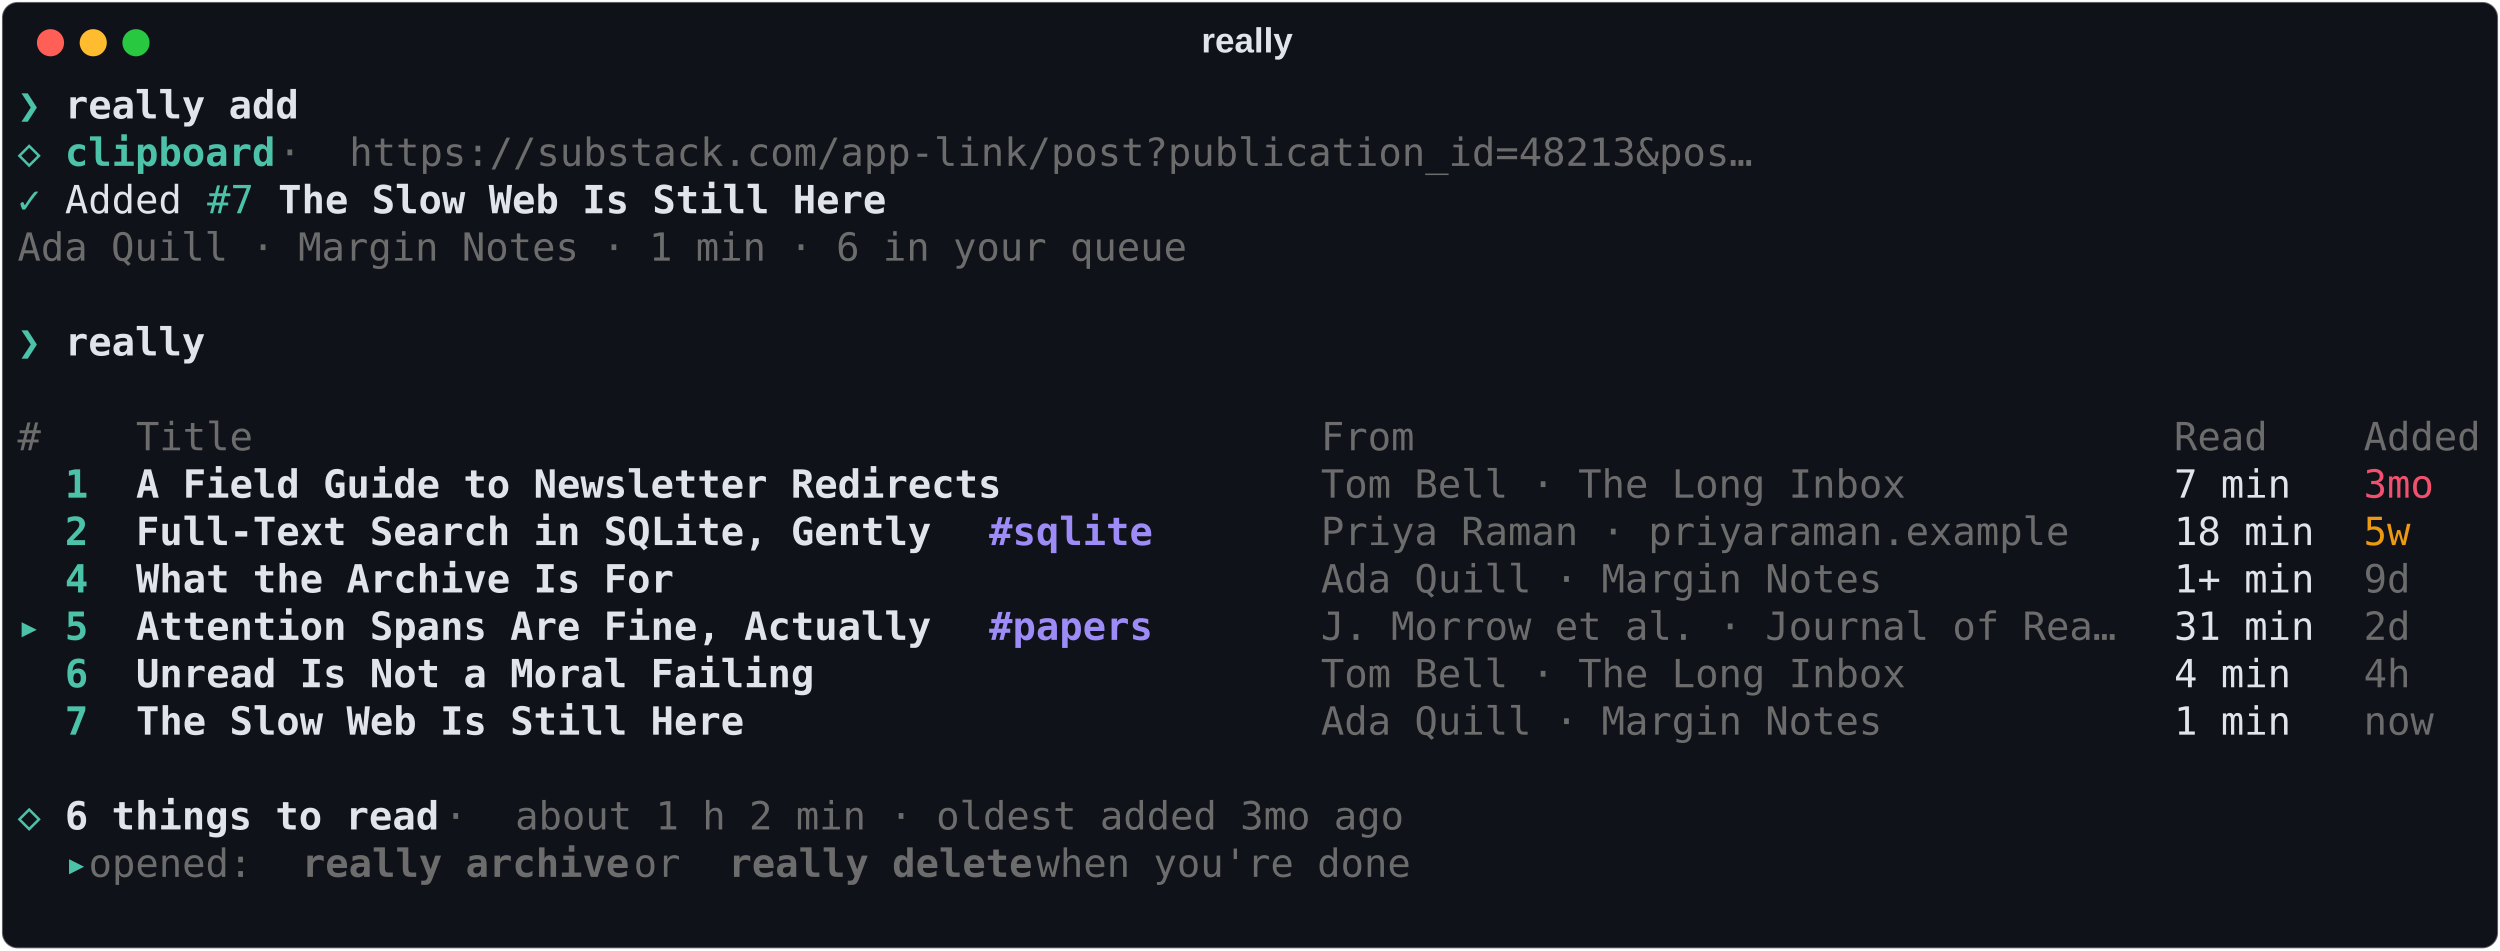
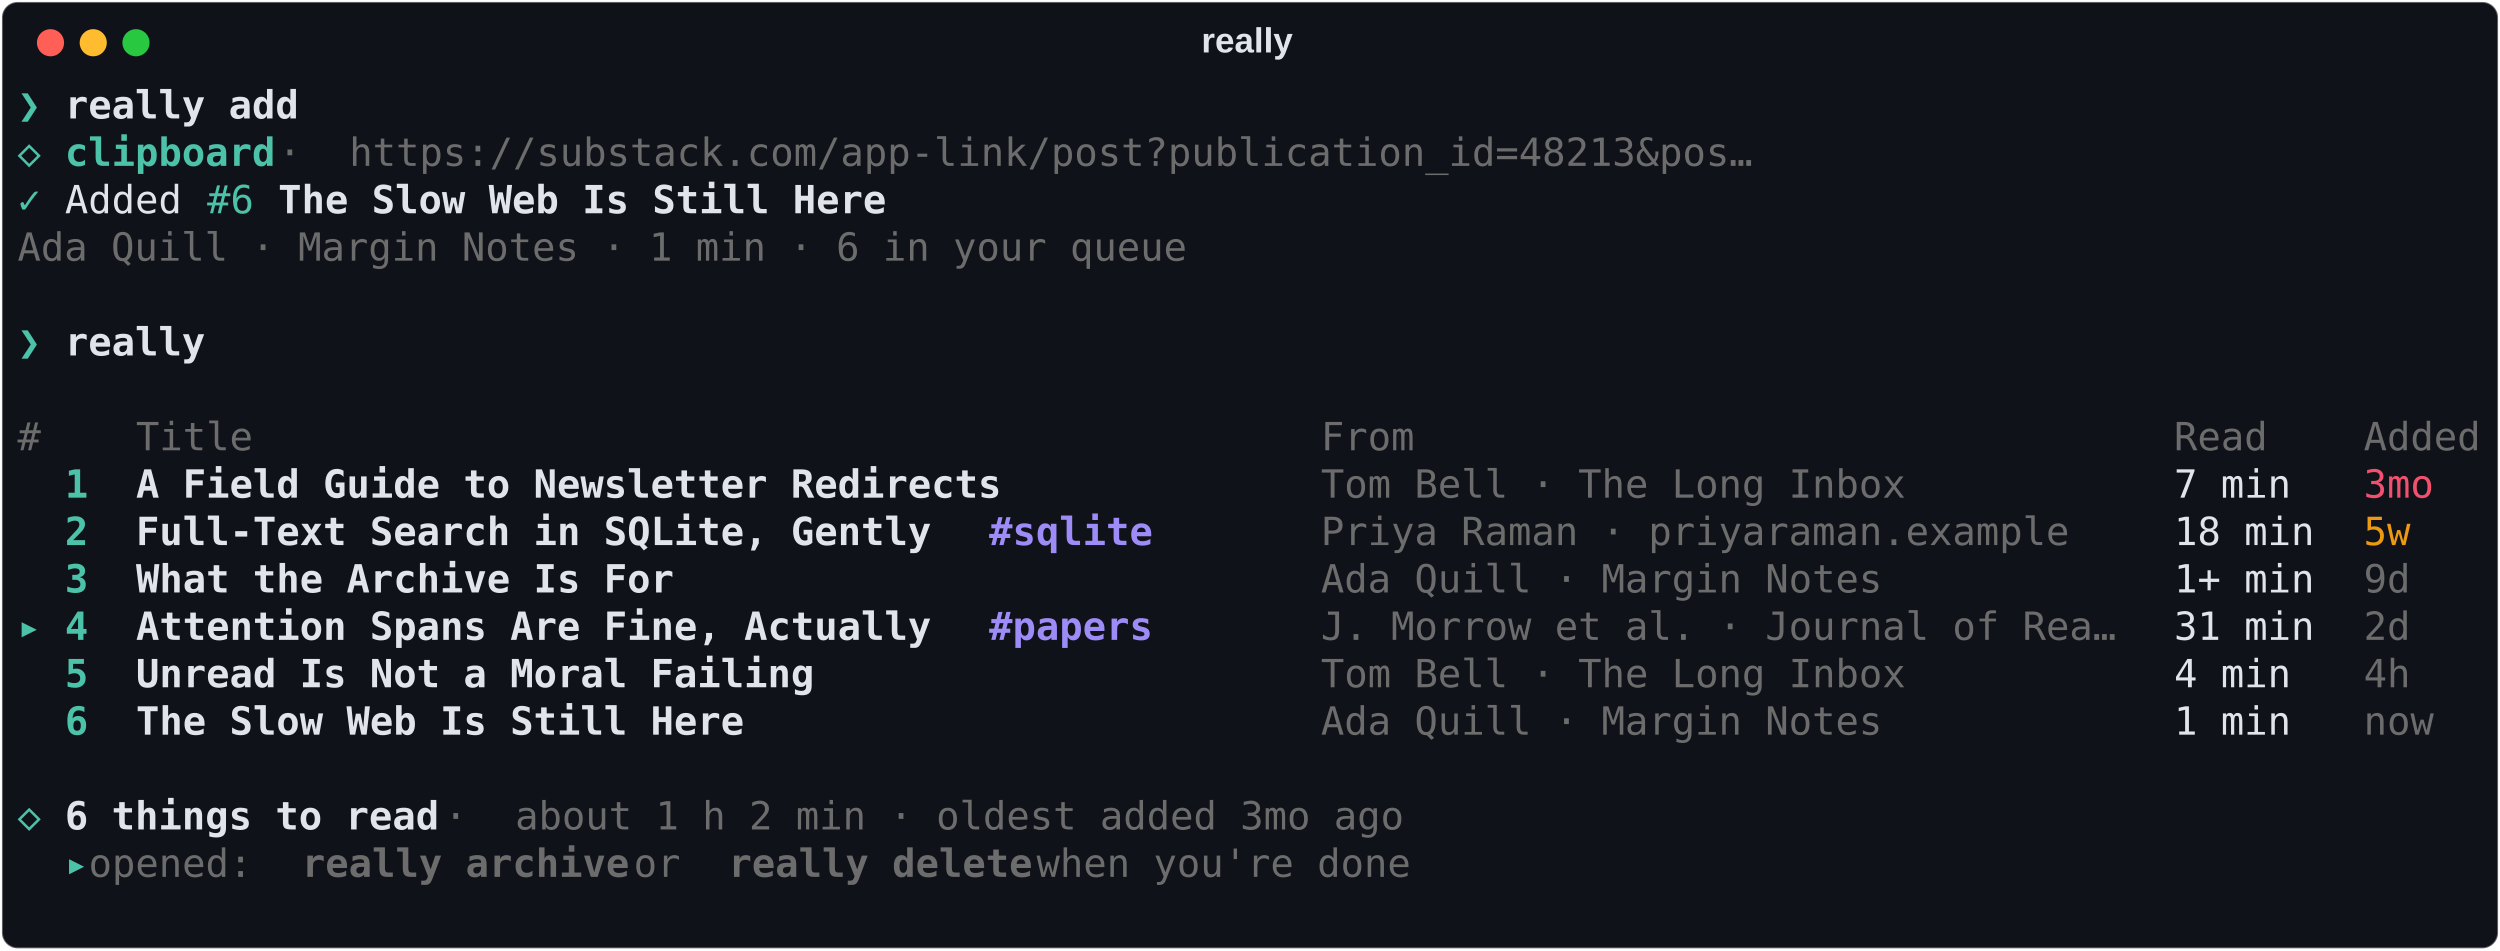
<svg xmlns="http://www.w3.org/2000/svg" class="rich-terminal" viewBox="0 0 1287 489.2">
  <style>

    @font-face {
        font-family: "Fira Code";
        src: local("FiraCode-Regular"),
                url("https://cdnjs.cloudflare.com/ajax/libs/firacode/6.2.0/woff2/FiraCode-Regular.woff2") format("woff2"),
                url("https://cdnjs.cloudflare.com/ajax/libs/firacode/6.2.0/woff/FiraCode-Regular.woff") format("woff");
        font-style: normal;
        font-weight: 400;
    }
    @font-face {
        font-family: "Fira Code";
        src: local("FiraCode-Bold"),
                url("https://cdnjs.cloudflare.com/ajax/libs/firacode/6.2.0/woff2/FiraCode-Bold.woff2") format("woff2"),
                url("https://cdnjs.cloudflare.com/ajax/libs/firacode/6.2.0/woff/FiraCode-Bold.woff") format("woff");
        font-style: bold;
        font-weight: 700;
    }

-     .terminal-574112603-matrix {
+     .terminal-3613279062-matrix {
        font-family: Fira Code, monospace;
        font-size: 20px;
        line-height: 24.4px;
        font-variant-east-asian: full-width;
    }

-     .terminal-574112603-title {
+     .terminal-3613279062-title {
        font-size: 18px;
        font-weight: bold;
        font-family: arial;
    }

-     .terminal-574112603-r1 { fill: #4cc2a8;font-weight: bold }
- .terminal-574112603-r2 { fill: #e2e4ec;font-weight: bold }
- .terminal-574112603-r3 { fill: #e2e4ec }
- .terminal-574112603-r4 { fill: #4cc2a8 }
- .terminal-574112603-r5 { fill: #6c6c6c }
- .terminal-574112603-r6 { fill: #f2506e }
- .terminal-574112603-r7 { fill: #9d8cf7;font-weight: bold }
- .terminal-574112603-r8 { fill: #eb9a12 }
- .terminal-574112603-r9 { fill: #6c6c6c;font-weight: bold }
+     .terminal-3613279062-r1 { fill: #4cc2a8;font-weight: bold }
+ .terminal-3613279062-r2 { fill: #e2e4ec;font-weight: bold }
+ .terminal-3613279062-r3 { fill: #e2e4ec }
+ .terminal-3613279062-r4 { fill: #4cc2a8 }
+ .terminal-3613279062-r5 { fill: #6c6c6c }
+ .terminal-3613279062-r6 { fill: #f2506e }
+ .terminal-3613279062-r7 { fill: #9d8cf7;font-weight: bold }
+ .terminal-3613279062-r8 { fill: #eb9a12 }
+ .terminal-3613279062-r9 { fill: #6c6c6c;font-weight: bold }
    </style>
  <defs>
-     <clipPath id="terminal-574112603-clip-terminal">
+     <clipPath id="terminal-3613279062-clip-terminal">
      <rect x="0" y="0" width="1267.8" height="438.2" />
    </clipPath>
-     <clipPath id="terminal-574112603-line-0">
+     <clipPath id="terminal-3613279062-line-0">
      <rect x="0" y="1.5" width="1268.8" height="24.65" />
    </clipPath>
-     <clipPath id="terminal-574112603-line-1">
+     <clipPath id="terminal-3613279062-line-1">
      <rect x="0" y="25.9" width="1268.8" height="24.65" />
    </clipPath>
-     <clipPath id="terminal-574112603-line-2">
+     <clipPath id="terminal-3613279062-line-2">
      <rect x="0" y="50.3" width="1268.8" height="24.65" />
    </clipPath>
-     <clipPath id="terminal-574112603-line-3">
+     <clipPath id="terminal-3613279062-line-3">
      <rect x="0" y="74.7" width="1268.8" height="24.65" />
    </clipPath>
-     <clipPath id="terminal-574112603-line-4">
+     <clipPath id="terminal-3613279062-line-4">
      <rect x="0" y="99.1" width="1268.8" height="24.65" />
    </clipPath>
-     <clipPath id="terminal-574112603-line-5">
+     <clipPath id="terminal-3613279062-line-5">
      <rect x="0" y="123.5" width="1268.8" height="24.65" />
    </clipPath>
-     <clipPath id="terminal-574112603-line-6">
+     <clipPath id="terminal-3613279062-line-6">
      <rect x="0" y="147.9" width="1268.8" height="24.65" />
    </clipPath>
-     <clipPath id="terminal-574112603-line-7">
+     <clipPath id="terminal-3613279062-line-7">
      <rect x="0" y="172.3" width="1268.8" height="24.65" />
    </clipPath>
-     <clipPath id="terminal-574112603-line-8">
+     <clipPath id="terminal-3613279062-line-8">
      <rect x="0" y="196.7" width="1268.8" height="24.65" />
    </clipPath>
-     <clipPath id="terminal-574112603-line-9">
+     <clipPath id="terminal-3613279062-line-9">
      <rect x="0" y="221.1" width="1268.8" height="24.65" />
    </clipPath>
-     <clipPath id="terminal-574112603-line-10">
+     <clipPath id="terminal-3613279062-line-10">
      <rect x="0" y="245.5" width="1268.8" height="24.65" />
    </clipPath>
-     <clipPath id="terminal-574112603-line-11">
+     <clipPath id="terminal-3613279062-line-11">
      <rect x="0" y="269.9" width="1268.8" height="24.65" />
    </clipPath>
-     <clipPath id="terminal-574112603-line-12">
+     <clipPath id="terminal-3613279062-line-12">
      <rect x="0" y="294.3" width="1268.8" height="24.65" />
    </clipPath>
-     <clipPath id="terminal-574112603-line-13">
+     <clipPath id="terminal-3613279062-line-13">
      <rect x="0" y="318.7" width="1268.8" height="24.65" />
    </clipPath>
-     <clipPath id="terminal-574112603-line-14">
+     <clipPath id="terminal-3613279062-line-14">
      <rect x="0" y="343.1" width="1268.8" height="24.65" />
    </clipPath>
-     <clipPath id="terminal-574112603-line-15">
+     <clipPath id="terminal-3613279062-line-15">
      <rect x="0" y="367.5" width="1268.8" height="24.65" />
    </clipPath>
-     <clipPath id="terminal-574112603-line-16">
+     <clipPath id="terminal-3613279062-line-16">
      <rect x="0" y="391.9" width="1268.8" height="24.65" />
    </clipPath>
  </defs>
  <rect fill="#101219" stroke="rgba(255,255,255,0.35)" stroke-width="1" x="1" y="1" width="1285" height="487.2" rx="8" />
-   <text class="terminal-574112603-title" fill="#e2e4ec" text-anchor="middle" x="642" y="27">really</text>
+   <text class="terminal-3613279062-title" fill="#e2e4ec" text-anchor="middle" x="642" y="27">really</text>
  <g transform="translate(26,22)">
    <circle cx="0" cy="0" r="7" fill="#ff5f57" />
    <circle cx="22" cy="0" r="7" fill="#febc2e" />
    <circle cx="44" cy="0" r="7" fill="#28c840" />
  </g>
-   <g transform="translate(9, 41)" clip-path="url(#terminal-574112603-clip-terminal)">
-     <g class="terminal-574112603-matrix">
-       <text class="terminal-574112603-r1" x="0" y="20" textLength="24.4" clip-path="url(#terminal-574112603-line-0)">❯ </text>
-       <text class="terminal-574112603-r2" x="24.4" y="20" textLength="122" clip-path="url(#terminal-574112603-line-0)">really add</text>
-       <text class="terminal-574112603-r3" x="1268.8" y="20" textLength="12.2" clip-path="url(#terminal-574112603-line-0)">
- </text>
-       <text class="terminal-574112603-r4" x="0" y="44.4" textLength="24.4" clip-path="url(#terminal-574112603-line-1)">◇ </text>
-       <text class="terminal-574112603-r1" x="24.4" y="44.4" textLength="109.8" clip-path="url(#terminal-574112603-line-1)">clipboard</text>
-       <text class="terminal-574112603-r5" x="134.2" y="44.4" textLength="36.6" clip-path="url(#terminal-574112603-line-1)"> · </text>
-       <text class="terminal-574112603-r5" x="170.8" y="44.4" textLength="732" clip-path="url(#terminal-574112603-line-1)">https://substack.com/app-link/post?publication_id=48213&amp;pos…</text>
-       <text class="terminal-574112603-r3" x="1268.8" y="44.4" textLength="12.2" clip-path="url(#terminal-574112603-line-1)">
- </text>
-       <text class="terminal-574112603-r1" x="0" y="68.8" textLength="24.4" clip-path="url(#terminal-574112603-line-2)">✓ </text>
-       <text class="terminal-574112603-r3" x="24.4" y="68.8" textLength="73.2" clip-path="url(#terminal-574112603-line-2)">Added </text>
-       <text class="terminal-574112603-r4" x="97.6" y="68.8" textLength="36.6" clip-path="url(#terminal-574112603-line-2)">#7 </text>
-       <text class="terminal-574112603-r2" x="134.2" y="68.8" textLength="317.2" clip-path="url(#terminal-574112603-line-2)">The Slow Web Is Still Here</text>
-       <text class="terminal-574112603-r3" x="1268.8" y="68.8" textLength="12.2" clip-path="url(#terminal-574112603-line-2)">
- </text>
-       <text class="terminal-574112603-r5" x="0" y="93.2" textLength="634.4" clip-path="url(#terminal-574112603-line-3)">  Ada Quill · Margin Notes · 1 min · 6 in your queue</text>
-       <text class="terminal-574112603-r3" x="1268.8" y="93.2" textLength="12.2" clip-path="url(#terminal-574112603-line-3)">
- </text>
-       <text class="terminal-574112603-r3" x="1268.8" y="117.6" textLength="12.2" clip-path="url(#terminal-574112603-line-4)">
- </text>
-       <text class="terminal-574112603-r1" x="0" y="142" textLength="24.4" clip-path="url(#terminal-574112603-line-5)">❯ </text>
-       <text class="terminal-574112603-r2" x="24.4" y="142" textLength="73.2" clip-path="url(#terminal-574112603-line-5)">really</text>
-       <text class="terminal-574112603-r3" x="1268.8" y="142" textLength="12.2" clip-path="url(#terminal-574112603-line-5)">
- </text>
-       <text class="terminal-574112603-r3" x="1268.8" y="166.4" textLength="12.2" clip-path="url(#terminal-574112603-line-6)">
- </text>
-       <text class="terminal-574112603-r5" x="0" y="190.8" textLength="36.6" clip-path="url(#terminal-574112603-line-7)">  #</text>
-       <text class="terminal-574112603-r5" x="61" y="190.8" textLength="585.6" clip-path="url(#terminal-574112603-line-7)">Title                                           </text>
-       <text class="terminal-574112603-r5" x="671" y="190.8" textLength="414.8" clip-path="url(#terminal-574112603-line-7)">From                              </text>
-       <text class="terminal-574112603-r5" x="1110.2" y="190.8" textLength="73.2" clip-path="url(#terminal-574112603-line-7)">  Read</text>
-       <text class="terminal-574112603-r5" x="1207.8" y="190.8" textLength="61" clip-path="url(#terminal-574112603-line-7)">Added</text>
-       <text class="terminal-574112603-r3" x="1268.8" y="190.8" textLength="12.2" clip-path="url(#terminal-574112603-line-7)">
- </text>
-       <text class="terminal-574112603-r1" x="24.4" y="215.2" textLength="12.2" clip-path="url(#terminal-574112603-line-8)">1</text>
-       <text class="terminal-574112603-r2" x="61" y="215.2" textLength="585.6" clip-path="url(#terminal-574112603-line-8)">A Field Guide to Newsletter Redirects           </text>
-       <text class="terminal-574112603-r5" x="671" y="215.2" textLength="414.8" clip-path="url(#terminal-574112603-line-8)">Tom Bell · The Long Inbox         </text>
-       <text class="terminal-574112603-r3" x="1110.2" y="215.2" textLength="73.2" clip-path="url(#terminal-574112603-line-8)"> 7 min</text>
-       <text class="terminal-574112603-r6" x="1207.8" y="215.2" textLength="61" clip-path="url(#terminal-574112603-line-8)">  3mo</text>
-       <text class="terminal-574112603-r3" x="1268.8" y="215.2" textLength="12.2" clip-path="url(#terminal-574112603-line-8)">
- </text>
-       <text class="terminal-574112603-r1" x="24.4" y="239.6" textLength="12.2" clip-path="url(#terminal-574112603-line-9)">2</text>
-       <text class="terminal-574112603-r2" x="61" y="239.6" textLength="439.2" clip-path="url(#terminal-574112603-line-9)">Full-Text Search in SQLite, Gently  </text>
-       <text class="terminal-574112603-r7" x="500.2" y="239.6" textLength="85.4" clip-path="url(#terminal-574112603-line-9)">#sqlite</text>
-       <text class="terminal-574112603-r5" x="671" y="239.6" textLength="414.8" clip-path="url(#terminal-574112603-line-9)">Priya Raman · priyaraman.example  </text>
-       <text class="terminal-574112603-r3" x="1110.2" y="239.6" textLength="73.2" clip-path="url(#terminal-574112603-line-9)">18 min</text>
-       <text class="terminal-574112603-r8" x="1207.8" y="239.6" textLength="61" clip-path="url(#terminal-574112603-line-9)">   5w</text>
-       <text class="terminal-574112603-r3" x="1268.8" y="239.6" textLength="12.2" clip-path="url(#terminal-574112603-line-9)">
- </text>
-       <text class="terminal-574112603-r1" x="24.4" y="264" textLength="12.2" clip-path="url(#terminal-574112603-line-10)">4</text>
-       <text class="terminal-574112603-r2" x="61" y="264" textLength="585.6" clip-path="url(#terminal-574112603-line-10)">What the Archive Is For                         </text>
-       <text class="terminal-574112603-r5" x="671" y="264" textLength="414.8" clip-path="url(#terminal-574112603-line-10)">Ada Quill · Margin Notes          </text>
-       <text class="terminal-574112603-r3" x="1110.2" y="264" textLength="73.2" clip-path="url(#terminal-574112603-line-10)">1+ min</text>
-       <text class="terminal-574112603-r5" x="1207.8" y="264" textLength="61" clip-path="url(#terminal-574112603-line-10)">   9d</text>
-       <text class="terminal-574112603-r3" x="1268.8" y="264" textLength="12.2" clip-path="url(#terminal-574112603-line-10)">
- </text>
-       <text class="terminal-574112603-r4" x="0" y="288.4" textLength="24.4" clip-path="url(#terminal-574112603-line-11)">▸ </text>
-       <text class="terminal-574112603-r1" x="24.4" y="288.4" textLength="12.2" clip-path="url(#terminal-574112603-line-11)">5</text>
-       <text class="terminal-574112603-r2" x="61" y="288.4" textLength="439.2" clip-path="url(#terminal-574112603-line-11)">Attention Spans Are Fine, Actually  </text>
-       <text class="terminal-574112603-r7" x="500.2" y="288.4" textLength="85.4" clip-path="url(#terminal-574112603-line-11)">#papers</text>
-       <text class="terminal-574112603-r5" x="671" y="288.4" textLength="414.8" clip-path="url(#terminal-574112603-line-11)">J. Morrow et al. · Journal of Rea…</text>
-       <text class="terminal-574112603-r3" x="1110.2" y="288.4" textLength="73.2" clip-path="url(#terminal-574112603-line-11)">31 min</text>
-       <text class="terminal-574112603-r5" x="1207.8" y="288.4" textLength="61" clip-path="url(#terminal-574112603-line-11)">   2d</text>
-       <text class="terminal-574112603-r3" x="1268.8" y="288.4" textLength="12.2" clip-path="url(#terminal-574112603-line-11)">
- </text>
-       <text class="terminal-574112603-r1" x="24.4" y="312.8" textLength="12.2" clip-path="url(#terminal-574112603-line-12)">6</text>
-       <text class="terminal-574112603-r2" x="61" y="312.8" textLength="585.6" clip-path="url(#terminal-574112603-line-12)">Unread Is Not a Moral Failing                   </text>
-       <text class="terminal-574112603-r5" x="671" y="312.8" textLength="414.8" clip-path="url(#terminal-574112603-line-12)">Tom Bell · The Long Inbox         </text>
-       <text class="terminal-574112603-r3" x="1110.2" y="312.8" textLength="73.2" clip-path="url(#terminal-574112603-line-12)"> 4 min</text>
-       <text class="terminal-574112603-r5" x="1207.8" y="312.8" textLength="61" clip-path="url(#terminal-574112603-line-12)">   4h</text>
-       <text class="terminal-574112603-r3" x="1268.8" y="312.8" textLength="12.2" clip-path="url(#terminal-574112603-line-12)">
- </text>
-       <text class="terminal-574112603-r1" x="24.4" y="337.2" textLength="12.2" clip-path="url(#terminal-574112603-line-13)">7</text>
-       <text class="terminal-574112603-r2" x="61" y="337.2" textLength="585.6" clip-path="url(#terminal-574112603-line-13)">The Slow Web Is Still Here                      </text>
-       <text class="terminal-574112603-r5" x="671" y="337.2" textLength="414.8" clip-path="url(#terminal-574112603-line-13)">Ada Quill · Margin Notes          </text>
-       <text class="terminal-574112603-r3" x="1110.2" y="337.2" textLength="73.2" clip-path="url(#terminal-574112603-line-13)"> 1 min</text>
-       <text class="terminal-574112603-r5" x="1207.8" y="337.2" textLength="61" clip-path="url(#terminal-574112603-line-13)">  now</text>
-       <text class="terminal-574112603-r3" x="1268.8" y="337.2" textLength="12.2" clip-path="url(#terminal-574112603-line-13)">
- </text>
-       <text class="terminal-574112603-r3" x="1268.8" y="361.6" textLength="12.2" clip-path="url(#terminal-574112603-line-14)">
- </text>
-       <text class="terminal-574112603-r4" x="0" y="386" textLength="24.4" clip-path="url(#terminal-574112603-line-15)">◇ </text>
-       <text class="terminal-574112603-r2" x="24.4" y="386" textLength="195.2" clip-path="url(#terminal-574112603-line-15)">6 things to read</text>
-       <text class="terminal-574112603-r5" x="219.6" y="386" textLength="36.6" clip-path="url(#terminal-574112603-line-15)"> · </text>
-       <text class="terminal-574112603-r5" x="256.2" y="386" textLength="463.6" clip-path="url(#terminal-574112603-line-15)">about 1 h 2 min · oldest added 3mo ago</text>
-       <text class="terminal-574112603-r3" x="1268.8" y="386" textLength="12.2" clip-path="url(#terminal-574112603-line-15)">
- </text>
-       <text class="terminal-574112603-r4" x="24.4" y="410.4" textLength="12.2" clip-path="url(#terminal-574112603-line-16)">▸</text>
-       <text class="terminal-574112603-r5" x="36.6" y="410.4" textLength="109.8" clip-path="url(#terminal-574112603-line-16)"> opened: </text>
-       <text class="terminal-574112603-r9" x="146.4" y="410.4" textLength="170.8" clip-path="url(#terminal-574112603-line-16)">really archive</text>
-       <text class="terminal-574112603-r5" x="317.2" y="410.4" textLength="48.8" clip-path="url(#terminal-574112603-line-16)"> or </text>
-       <text class="terminal-574112603-r9" x="366" y="410.4" textLength="158.6" clip-path="url(#terminal-574112603-line-16)">really delete</text>
-       <text class="terminal-574112603-r5" x="524.6" y="410.4" textLength="207.4" clip-path="url(#terminal-574112603-line-16)"> when you're done</text>
-       <text class="terminal-574112603-r3" x="1268.8" y="410.4" textLength="12.2" clip-path="url(#terminal-574112603-line-16)">
- </text>
-       <text class="terminal-574112603-r3" x="1268.8" y="434.8" textLength="12.2" clip-path="url(#terminal-574112603-line-17)">
+   <g transform="translate(9, 41)" clip-path="url(#terminal-3613279062-clip-terminal)">
+     <g class="terminal-3613279062-matrix">
+       <text class="terminal-3613279062-r1" x="0" y="20" textLength="24.4" clip-path="url(#terminal-3613279062-line-0)">❯ </text>
+       <text class="terminal-3613279062-r2" x="24.4" y="20" textLength="122" clip-path="url(#terminal-3613279062-line-0)">really add</text>
+       <text class="terminal-3613279062-r3" x="1268.8" y="20" textLength="12.2" clip-path="url(#terminal-3613279062-line-0)">
+ </text>
+       <text class="terminal-3613279062-r4" x="0" y="44.4" textLength="24.4" clip-path="url(#terminal-3613279062-line-1)">◇ </text>
+       <text class="terminal-3613279062-r1" x="24.4" y="44.4" textLength="109.8" clip-path="url(#terminal-3613279062-line-1)">clipboard</text>
+       <text class="terminal-3613279062-r5" x="134.2" y="44.4" textLength="36.6" clip-path="url(#terminal-3613279062-line-1)"> · </text>
+       <text class="terminal-3613279062-r5" x="170.8" y="44.4" textLength="732" clip-path="url(#terminal-3613279062-line-1)">https://substack.com/app-link/post?publication_id=48213&amp;pos…</text>
+       <text class="terminal-3613279062-r3" x="1268.8" y="44.4" textLength="12.2" clip-path="url(#terminal-3613279062-line-1)">
+ </text>
+       <text class="terminal-3613279062-r1" x="0" y="68.8" textLength="24.4" clip-path="url(#terminal-3613279062-line-2)">✓ </text>
+       <text class="terminal-3613279062-r3" x="24.4" y="68.8" textLength="73.2" clip-path="url(#terminal-3613279062-line-2)">Added </text>
+       <text class="terminal-3613279062-r4" x="97.6" y="68.8" textLength="36.6" clip-path="url(#terminal-3613279062-line-2)">#6 </text>
+       <text class="terminal-3613279062-r2" x="134.2" y="68.8" textLength="317.2" clip-path="url(#terminal-3613279062-line-2)">The Slow Web Is Still Here</text>
+       <text class="terminal-3613279062-r3" x="1268.8" y="68.8" textLength="12.2" clip-path="url(#terminal-3613279062-line-2)">
+ </text>
+       <text class="terminal-3613279062-r5" x="0" y="93.2" textLength="634.4" clip-path="url(#terminal-3613279062-line-3)">  Ada Quill · Margin Notes · 1 min · 6 in your queue</text>
+       <text class="terminal-3613279062-r3" x="1268.8" y="93.2" textLength="12.2" clip-path="url(#terminal-3613279062-line-3)">
+ </text>
+       <text class="terminal-3613279062-r3" x="1268.8" y="117.6" textLength="12.2" clip-path="url(#terminal-3613279062-line-4)">
+ </text>
+       <text class="terminal-3613279062-r1" x="0" y="142" textLength="24.4" clip-path="url(#terminal-3613279062-line-5)">❯ </text>
+       <text class="terminal-3613279062-r2" x="24.4" y="142" textLength="73.2" clip-path="url(#terminal-3613279062-line-5)">really</text>
+       <text class="terminal-3613279062-r3" x="1268.8" y="142" textLength="12.2" clip-path="url(#terminal-3613279062-line-5)">
+ </text>
+       <text class="terminal-3613279062-r3" x="1268.8" y="166.4" textLength="12.2" clip-path="url(#terminal-3613279062-line-6)">
+ </text>
+       <text class="terminal-3613279062-r5" x="0" y="190.8" textLength="36.6" clip-path="url(#terminal-3613279062-line-7)">  #</text>
+       <text class="terminal-3613279062-r5" x="61" y="190.8" textLength="585.6" clip-path="url(#terminal-3613279062-line-7)">Title                                           </text>
+       <text class="terminal-3613279062-r5" x="671" y="190.8" textLength="414.8" clip-path="url(#terminal-3613279062-line-7)">From                              </text>
+       <text class="terminal-3613279062-r5" x="1110.2" y="190.8" textLength="73.2" clip-path="url(#terminal-3613279062-line-7)">  Read</text>
+       <text class="terminal-3613279062-r5" x="1207.8" y="190.8" textLength="61" clip-path="url(#terminal-3613279062-line-7)">Added</text>
+       <text class="terminal-3613279062-r3" x="1268.8" y="190.8" textLength="12.2" clip-path="url(#terminal-3613279062-line-7)">
+ </text>
+       <text class="terminal-3613279062-r1" x="24.4" y="215.2" textLength="12.2" clip-path="url(#terminal-3613279062-line-8)">1</text>
+       <text class="terminal-3613279062-r2" x="61" y="215.2" textLength="585.6" clip-path="url(#terminal-3613279062-line-8)">A Field Guide to Newsletter Redirects           </text>
+       <text class="terminal-3613279062-r5" x="671" y="215.2" textLength="414.8" clip-path="url(#terminal-3613279062-line-8)">Tom Bell · The Long Inbox         </text>
+       <text class="terminal-3613279062-r3" x="1110.2" y="215.2" textLength="73.2" clip-path="url(#terminal-3613279062-line-8)"> 7 min</text>
+       <text class="terminal-3613279062-r6" x="1207.8" y="215.2" textLength="61" clip-path="url(#terminal-3613279062-line-8)">  3mo</text>
+       <text class="terminal-3613279062-r3" x="1268.8" y="215.2" textLength="12.2" clip-path="url(#terminal-3613279062-line-8)">
+ </text>
+       <text class="terminal-3613279062-r1" x="24.4" y="239.6" textLength="12.2" clip-path="url(#terminal-3613279062-line-9)">2</text>
+       <text class="terminal-3613279062-r2" x="61" y="239.6" textLength="439.2" clip-path="url(#terminal-3613279062-line-9)">Full-Text Search in SQLite, Gently  </text>
+       <text class="terminal-3613279062-r7" x="500.2" y="239.6" textLength="85.4" clip-path="url(#terminal-3613279062-line-9)">#sqlite</text>
+       <text class="terminal-3613279062-r5" x="671" y="239.6" textLength="414.8" clip-path="url(#terminal-3613279062-line-9)">Priya Raman · priyaraman.example  </text>
+       <text class="terminal-3613279062-r3" x="1110.2" y="239.6" textLength="73.2" clip-path="url(#terminal-3613279062-line-9)">18 min</text>
+       <text class="terminal-3613279062-r8" x="1207.8" y="239.6" textLength="61" clip-path="url(#terminal-3613279062-line-9)">   5w</text>
+       <text class="terminal-3613279062-r3" x="1268.8" y="239.6" textLength="12.2" clip-path="url(#terminal-3613279062-line-9)">
+ </text>
+       <text class="terminal-3613279062-r1" x="24.4" y="264" textLength="12.2" clip-path="url(#terminal-3613279062-line-10)">3</text>
+       <text class="terminal-3613279062-r2" x="61" y="264" textLength="585.6" clip-path="url(#terminal-3613279062-line-10)">What the Archive Is For                         </text>
+       <text class="terminal-3613279062-r5" x="671" y="264" textLength="414.8" clip-path="url(#terminal-3613279062-line-10)">Ada Quill · Margin Notes          </text>
+       <text class="terminal-3613279062-r3" x="1110.2" y="264" textLength="73.2" clip-path="url(#terminal-3613279062-line-10)">1+ min</text>
+       <text class="terminal-3613279062-r5" x="1207.8" y="264" textLength="61" clip-path="url(#terminal-3613279062-line-10)">   9d</text>
+       <text class="terminal-3613279062-r3" x="1268.8" y="264" textLength="12.2" clip-path="url(#terminal-3613279062-line-10)">
+ </text>
+       <text class="terminal-3613279062-r4" x="0" y="288.4" textLength="24.4" clip-path="url(#terminal-3613279062-line-11)">▸ </text>
+       <text class="terminal-3613279062-r1" x="24.4" y="288.4" textLength="12.2" clip-path="url(#terminal-3613279062-line-11)">4</text>
+       <text class="terminal-3613279062-r2" x="61" y="288.4" textLength="439.2" clip-path="url(#terminal-3613279062-line-11)">Attention Spans Are Fine, Actually  </text>
+       <text class="terminal-3613279062-r7" x="500.2" y="288.4" textLength="85.4" clip-path="url(#terminal-3613279062-line-11)">#papers</text>
+       <text class="terminal-3613279062-r5" x="671" y="288.4" textLength="414.8" clip-path="url(#terminal-3613279062-line-11)">J. Morrow et al. · Journal of Rea…</text>
+       <text class="terminal-3613279062-r3" x="1110.2" y="288.4" textLength="73.2" clip-path="url(#terminal-3613279062-line-11)">31 min</text>
+       <text class="terminal-3613279062-r5" x="1207.8" y="288.4" textLength="61" clip-path="url(#terminal-3613279062-line-11)">   2d</text>
+       <text class="terminal-3613279062-r3" x="1268.8" y="288.4" textLength="12.2" clip-path="url(#terminal-3613279062-line-11)">
+ </text>
+       <text class="terminal-3613279062-r1" x="24.4" y="312.8" textLength="12.2" clip-path="url(#terminal-3613279062-line-12)">5</text>
+       <text class="terminal-3613279062-r2" x="61" y="312.8" textLength="585.6" clip-path="url(#terminal-3613279062-line-12)">Unread Is Not a Moral Failing                   </text>
+       <text class="terminal-3613279062-r5" x="671" y="312.8" textLength="414.8" clip-path="url(#terminal-3613279062-line-12)">Tom Bell · The Long Inbox         </text>
+       <text class="terminal-3613279062-r3" x="1110.2" y="312.8" textLength="73.2" clip-path="url(#terminal-3613279062-line-12)"> 4 min</text>
+       <text class="terminal-3613279062-r5" x="1207.8" y="312.8" textLength="61" clip-path="url(#terminal-3613279062-line-12)">   4h</text>
+       <text class="terminal-3613279062-r3" x="1268.8" y="312.8" textLength="12.2" clip-path="url(#terminal-3613279062-line-12)">
+ </text>
+       <text class="terminal-3613279062-r1" x="24.4" y="337.2" textLength="12.2" clip-path="url(#terminal-3613279062-line-13)">6</text>
+       <text class="terminal-3613279062-r2" x="61" y="337.2" textLength="585.6" clip-path="url(#terminal-3613279062-line-13)">The Slow Web Is Still Here                      </text>
+       <text class="terminal-3613279062-r5" x="671" y="337.2" textLength="414.8" clip-path="url(#terminal-3613279062-line-13)">Ada Quill · Margin Notes          </text>
+       <text class="terminal-3613279062-r3" x="1110.2" y="337.2" textLength="73.2" clip-path="url(#terminal-3613279062-line-13)"> 1 min</text>
+       <text class="terminal-3613279062-r5" x="1207.8" y="337.2" textLength="61" clip-path="url(#terminal-3613279062-line-13)">  now</text>
+       <text class="terminal-3613279062-r3" x="1268.8" y="337.2" textLength="12.2" clip-path="url(#terminal-3613279062-line-13)">
+ </text>
+       <text class="terminal-3613279062-r3" x="1268.8" y="361.6" textLength="12.2" clip-path="url(#terminal-3613279062-line-14)">
+ </text>
+       <text class="terminal-3613279062-r4" x="0" y="386" textLength="24.4" clip-path="url(#terminal-3613279062-line-15)">◇ </text>
+       <text class="terminal-3613279062-r2" x="24.4" y="386" textLength="195.2" clip-path="url(#terminal-3613279062-line-15)">6 things to read</text>
+       <text class="terminal-3613279062-r5" x="219.6" y="386" textLength="36.6" clip-path="url(#terminal-3613279062-line-15)"> · </text>
+       <text class="terminal-3613279062-r5" x="256.2" y="386" textLength="463.6" clip-path="url(#terminal-3613279062-line-15)">about 1 h 2 min · oldest added 3mo ago</text>
+       <text class="terminal-3613279062-r3" x="1268.8" y="386" textLength="12.2" clip-path="url(#terminal-3613279062-line-15)">
+ </text>
+       <text class="terminal-3613279062-r4" x="24.4" y="410.4" textLength="12.2" clip-path="url(#terminal-3613279062-line-16)">▸</text>
+       <text class="terminal-3613279062-r5" x="36.6" y="410.4" textLength="109.8" clip-path="url(#terminal-3613279062-line-16)"> opened: </text>
+       <text class="terminal-3613279062-r9" x="146.4" y="410.4" textLength="170.8" clip-path="url(#terminal-3613279062-line-16)">really archive</text>
+       <text class="terminal-3613279062-r5" x="317.2" y="410.4" textLength="48.8" clip-path="url(#terminal-3613279062-line-16)"> or </text>
+       <text class="terminal-3613279062-r9" x="366" y="410.4" textLength="158.6" clip-path="url(#terminal-3613279062-line-16)">really delete</text>
+       <text class="terminal-3613279062-r5" x="524.6" y="410.4" textLength="207.4" clip-path="url(#terminal-3613279062-line-16)"> when you're done</text>
+       <text class="terminal-3613279062-r3" x="1268.8" y="410.4" textLength="12.2" clip-path="url(#terminal-3613279062-line-16)">
+ </text>
+       <text class="terminal-3613279062-r3" x="1268.8" y="434.8" textLength="12.2" clip-path="url(#terminal-3613279062-line-17)">
</text>
    </g>
  </g>
</svg>
